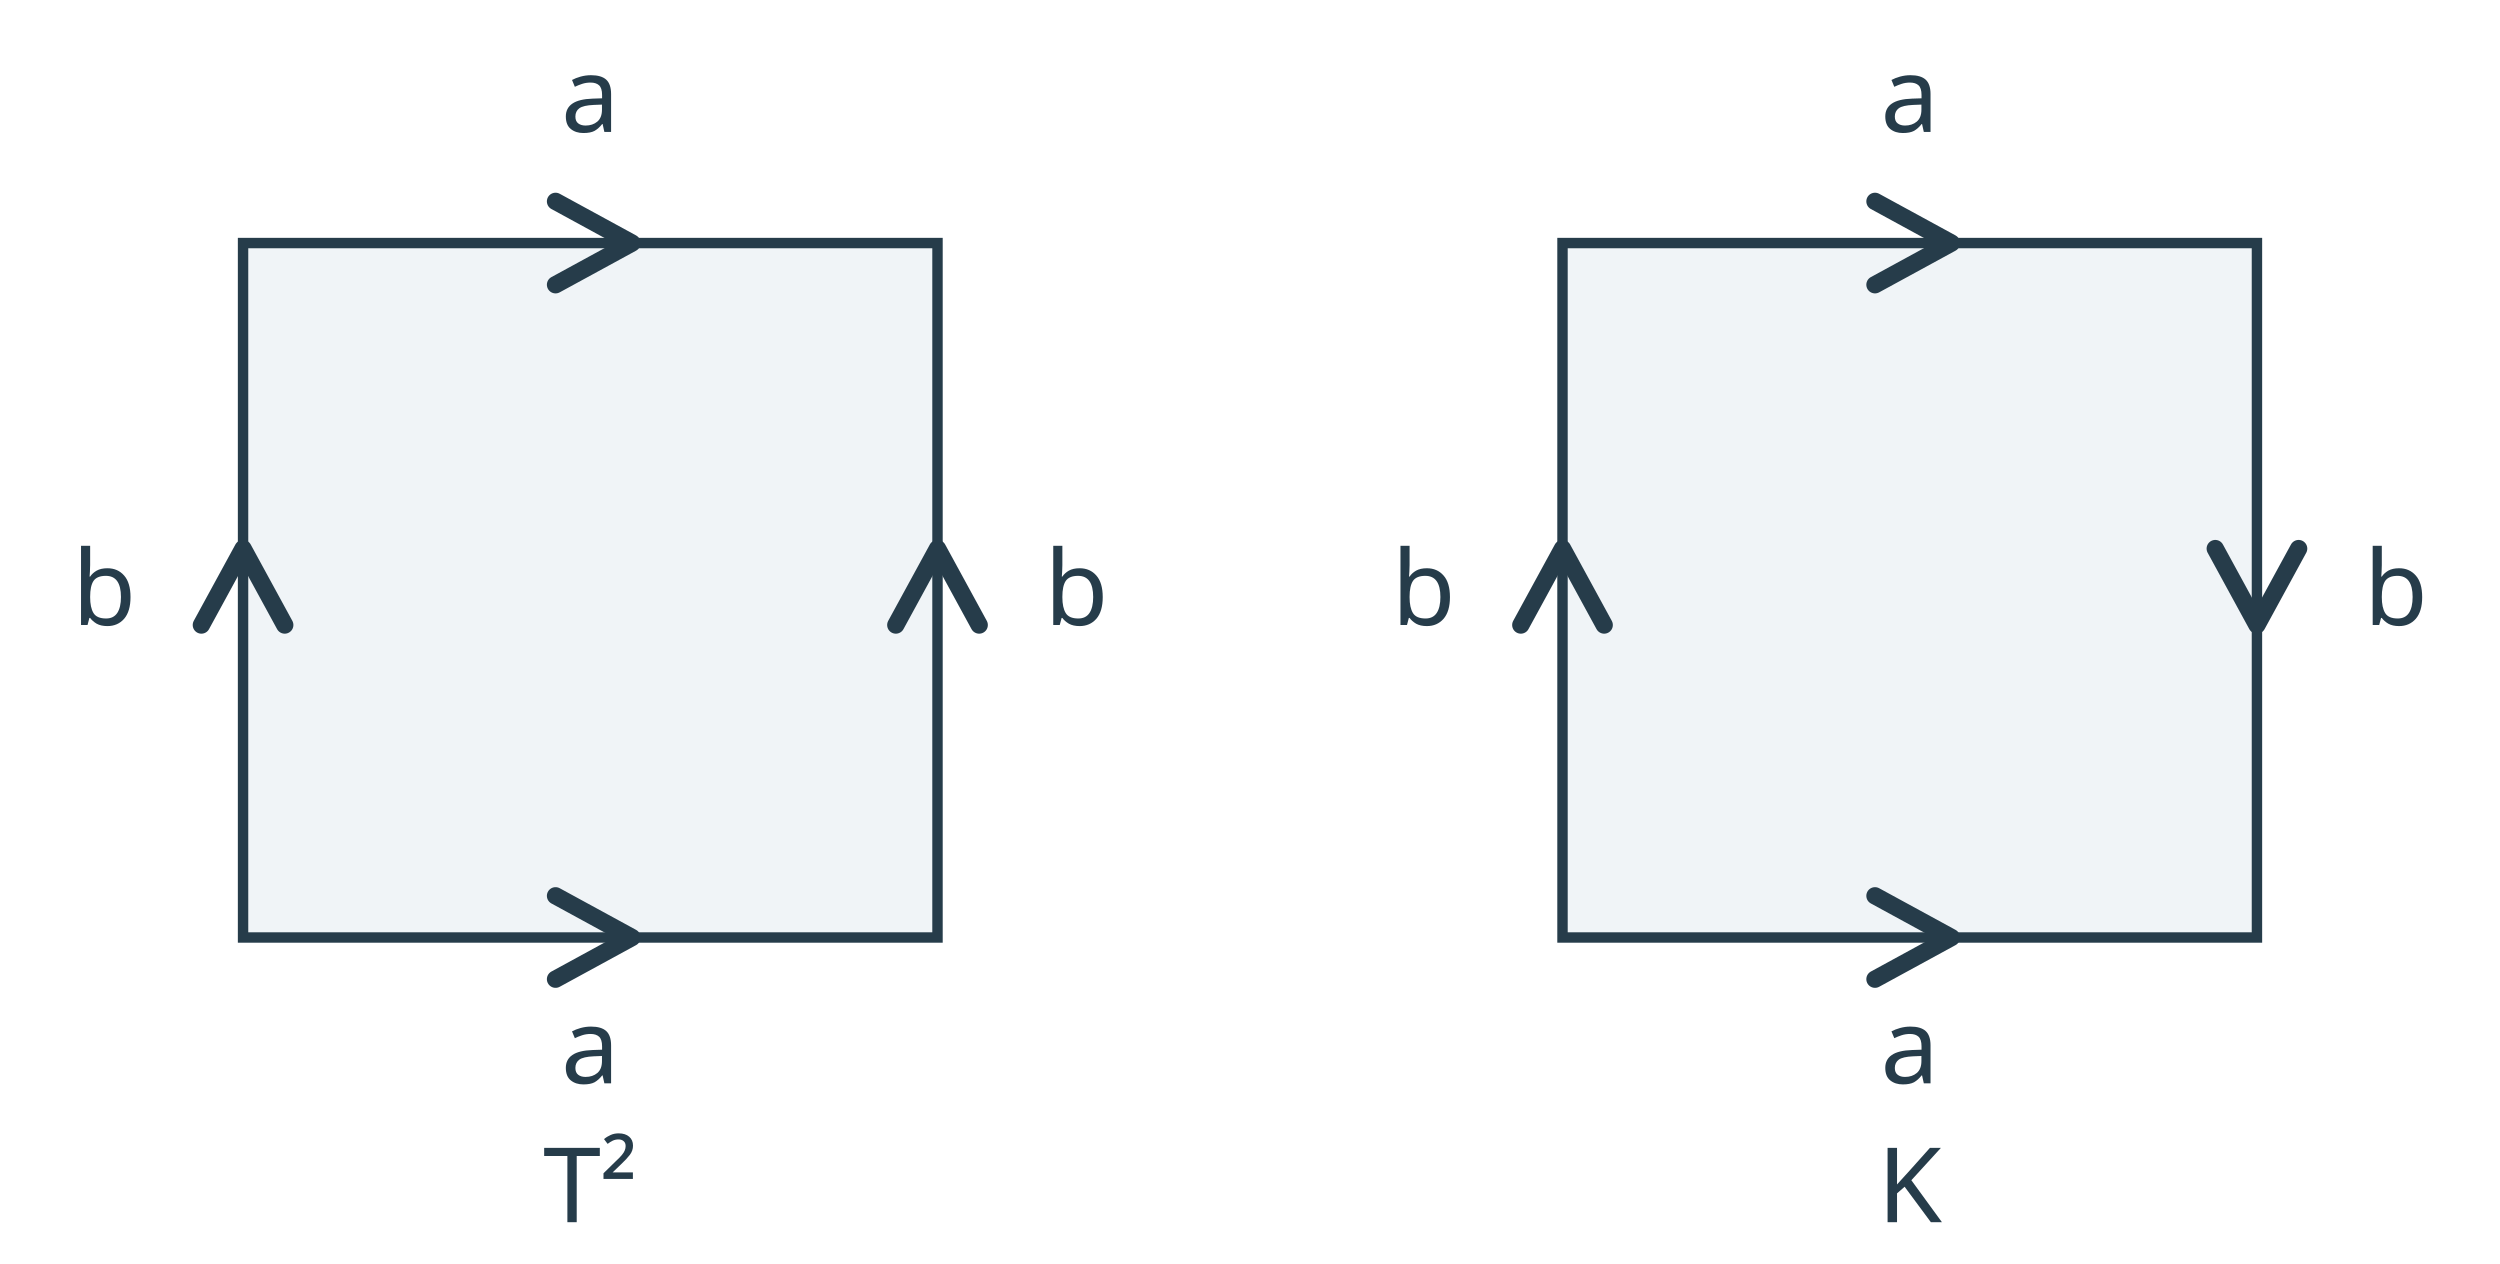
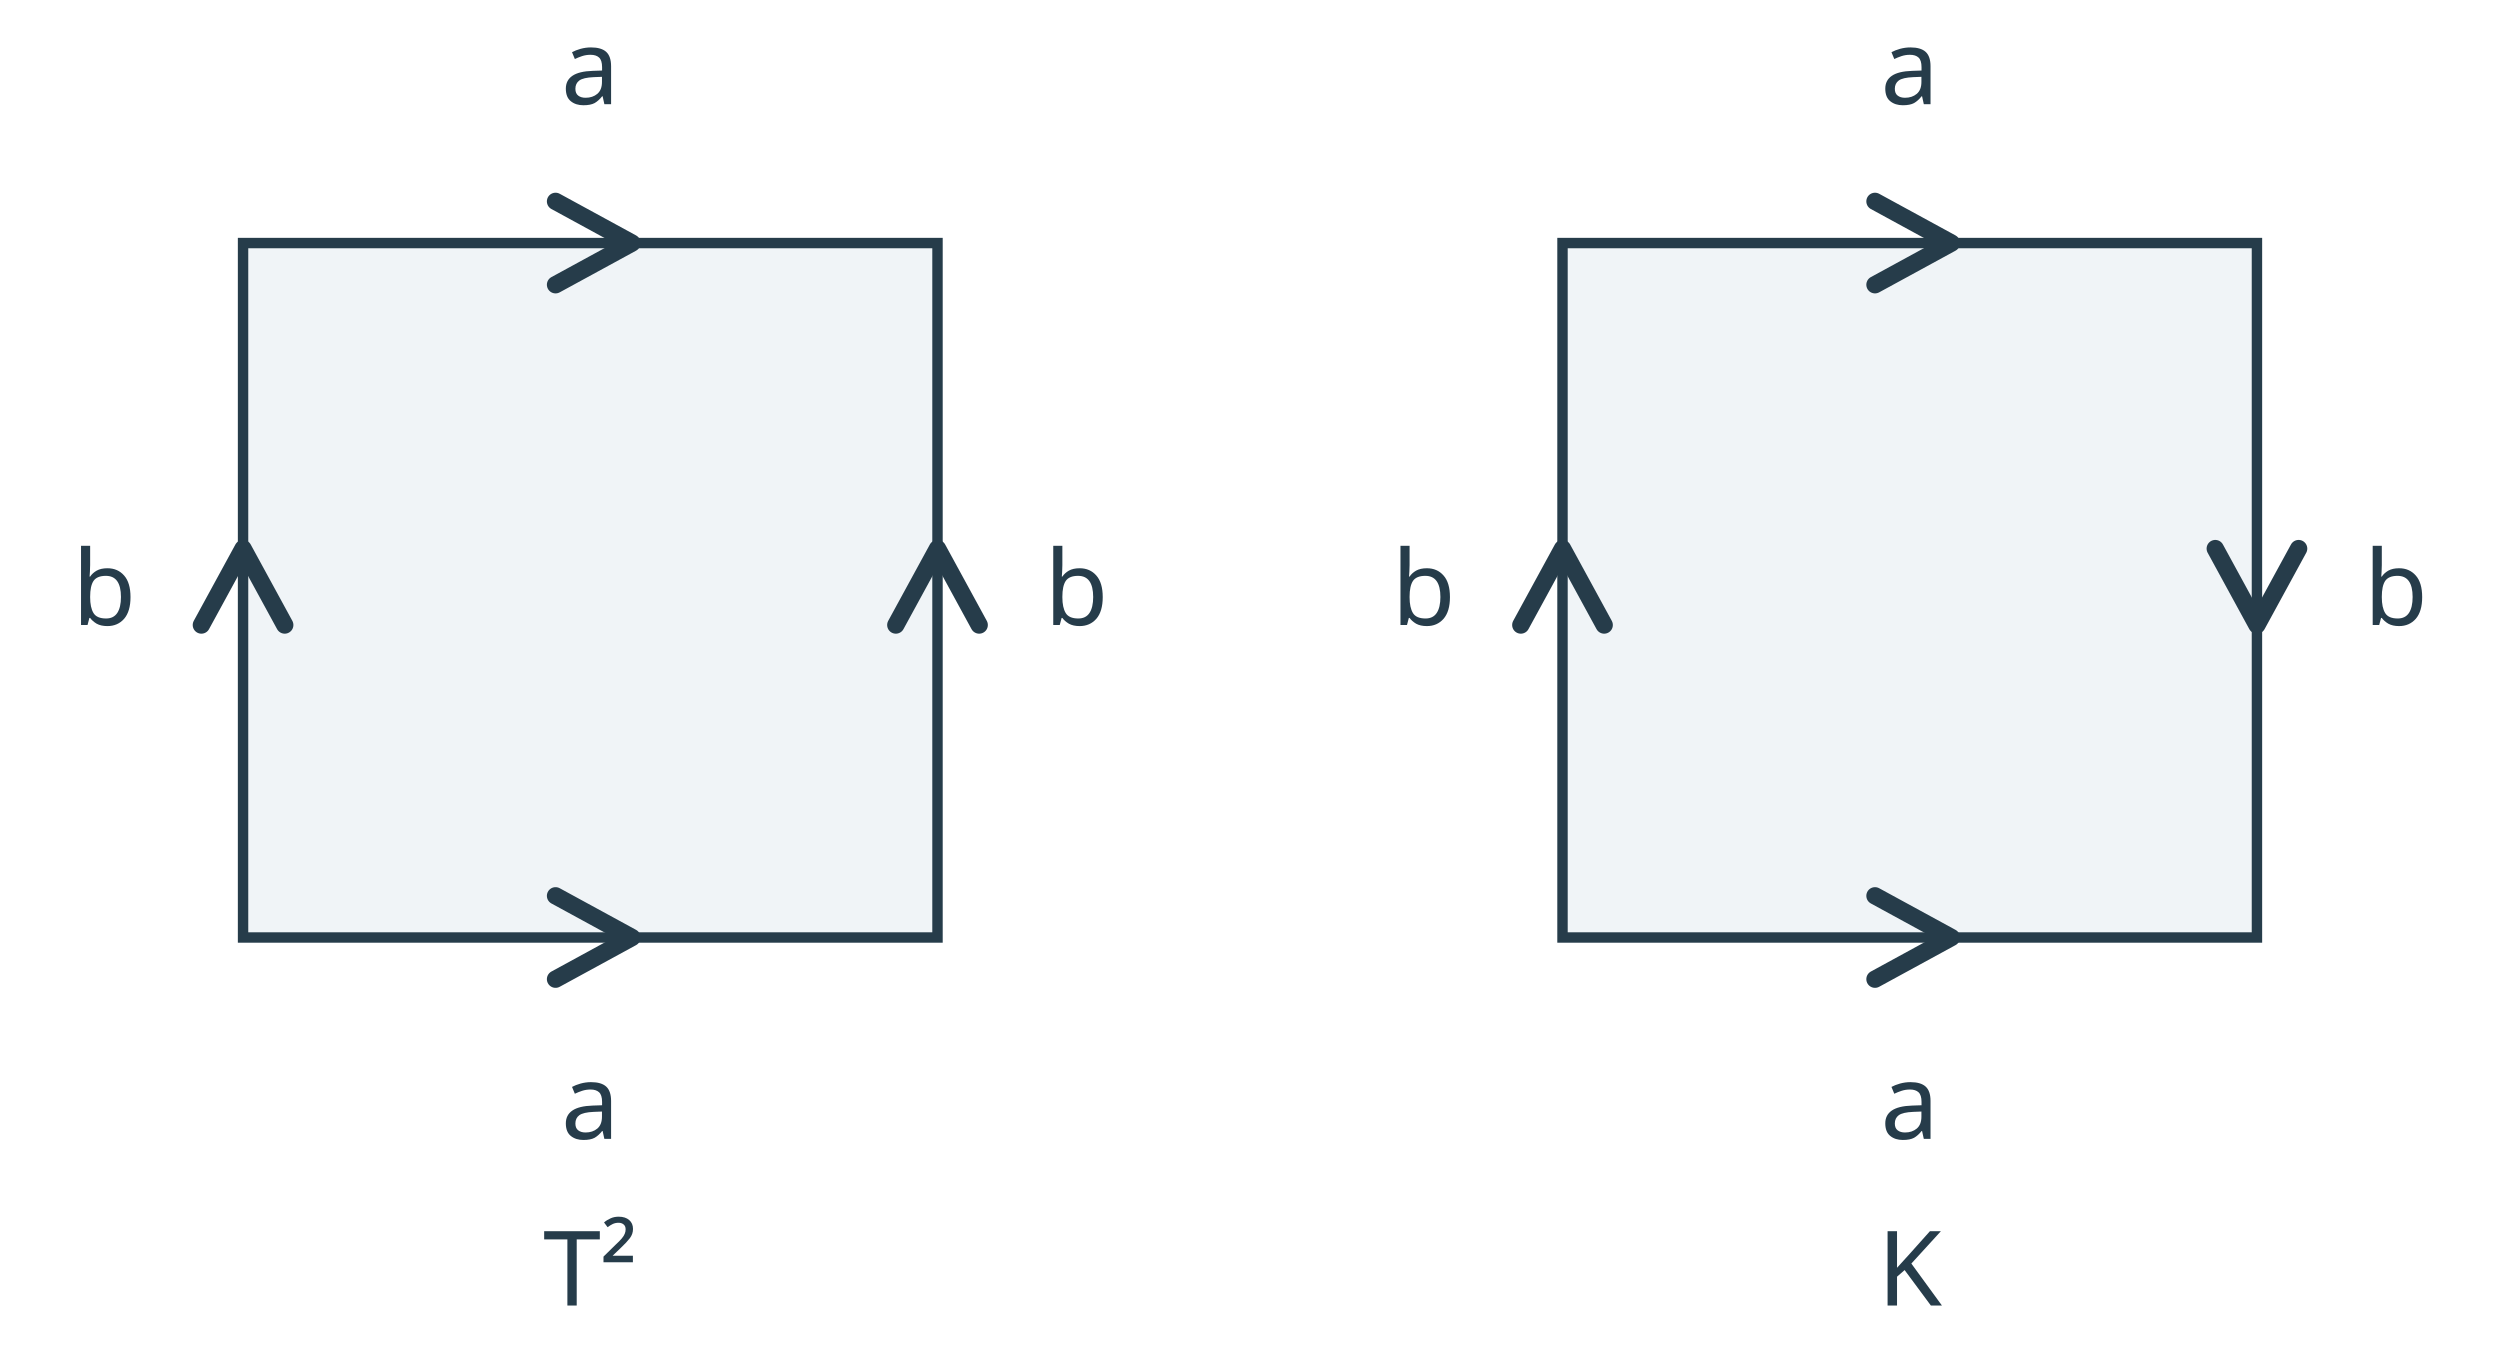
- <svg xmlns="http://www.w3.org/2000/svg" viewBox="0 0 360 182" data-layout-lint="strict" role="img">
+ <svg xmlns="http://www.w3.org/2000/svg" viewBox="0 0 360 196" data-layout-lint="strict" role="img">
  <g fill="#f0f4f7" stroke="#263c4a" stroke-width="1.5">
    <rect x="35" y="35" width="100" height="100" />
    <rect x="225" y="35" width="100" height="100" />
  </g>
  <g fill="none" stroke="#263c4a" stroke-width="2.5" stroke-linecap="round" stroke-linejoin="round">
    <path d="M80 29 L91 35 L80 41 M80 129 L91 135 L80 141 M29 90 L35 79 L41 90 M129 90 L135 79 L141 90" />
    <path d="M270 29 L281 35 L270 41 M270 129 L281 135 L270 141 M219 90 L225 79 L231 90 M319 79 L325 90 L331 79" />
  </g>
  <g fill="#263c4a" font-family="sans-serif" font-size="15" text-anchor="middle">
-     <text x="85" y="19">a</text>
-     <text x="85" y="156">a</text>
+     <text x="85" y="15">a</text>
+     <text x="85" y="164">a</text>
    <text x="15" y="90">b</text>
    <text x="155" y="90">b</text>
-     <text x="275" y="19">a</text>
-     <text x="275" y="156">a</text>
+     <text x="275" y="15">a</text>
+     <text x="275" y="164">a</text>
    <text x="205" y="90">b</text>
    <text x="345" y="90">b</text>
-     <text x="85" y="176">T²</text>
-     <text x="275" y="176">K</text>
+     <text x="85" y="188">T²</text>
+     <text x="275" y="188">K</text>
  </g>
</svg>
